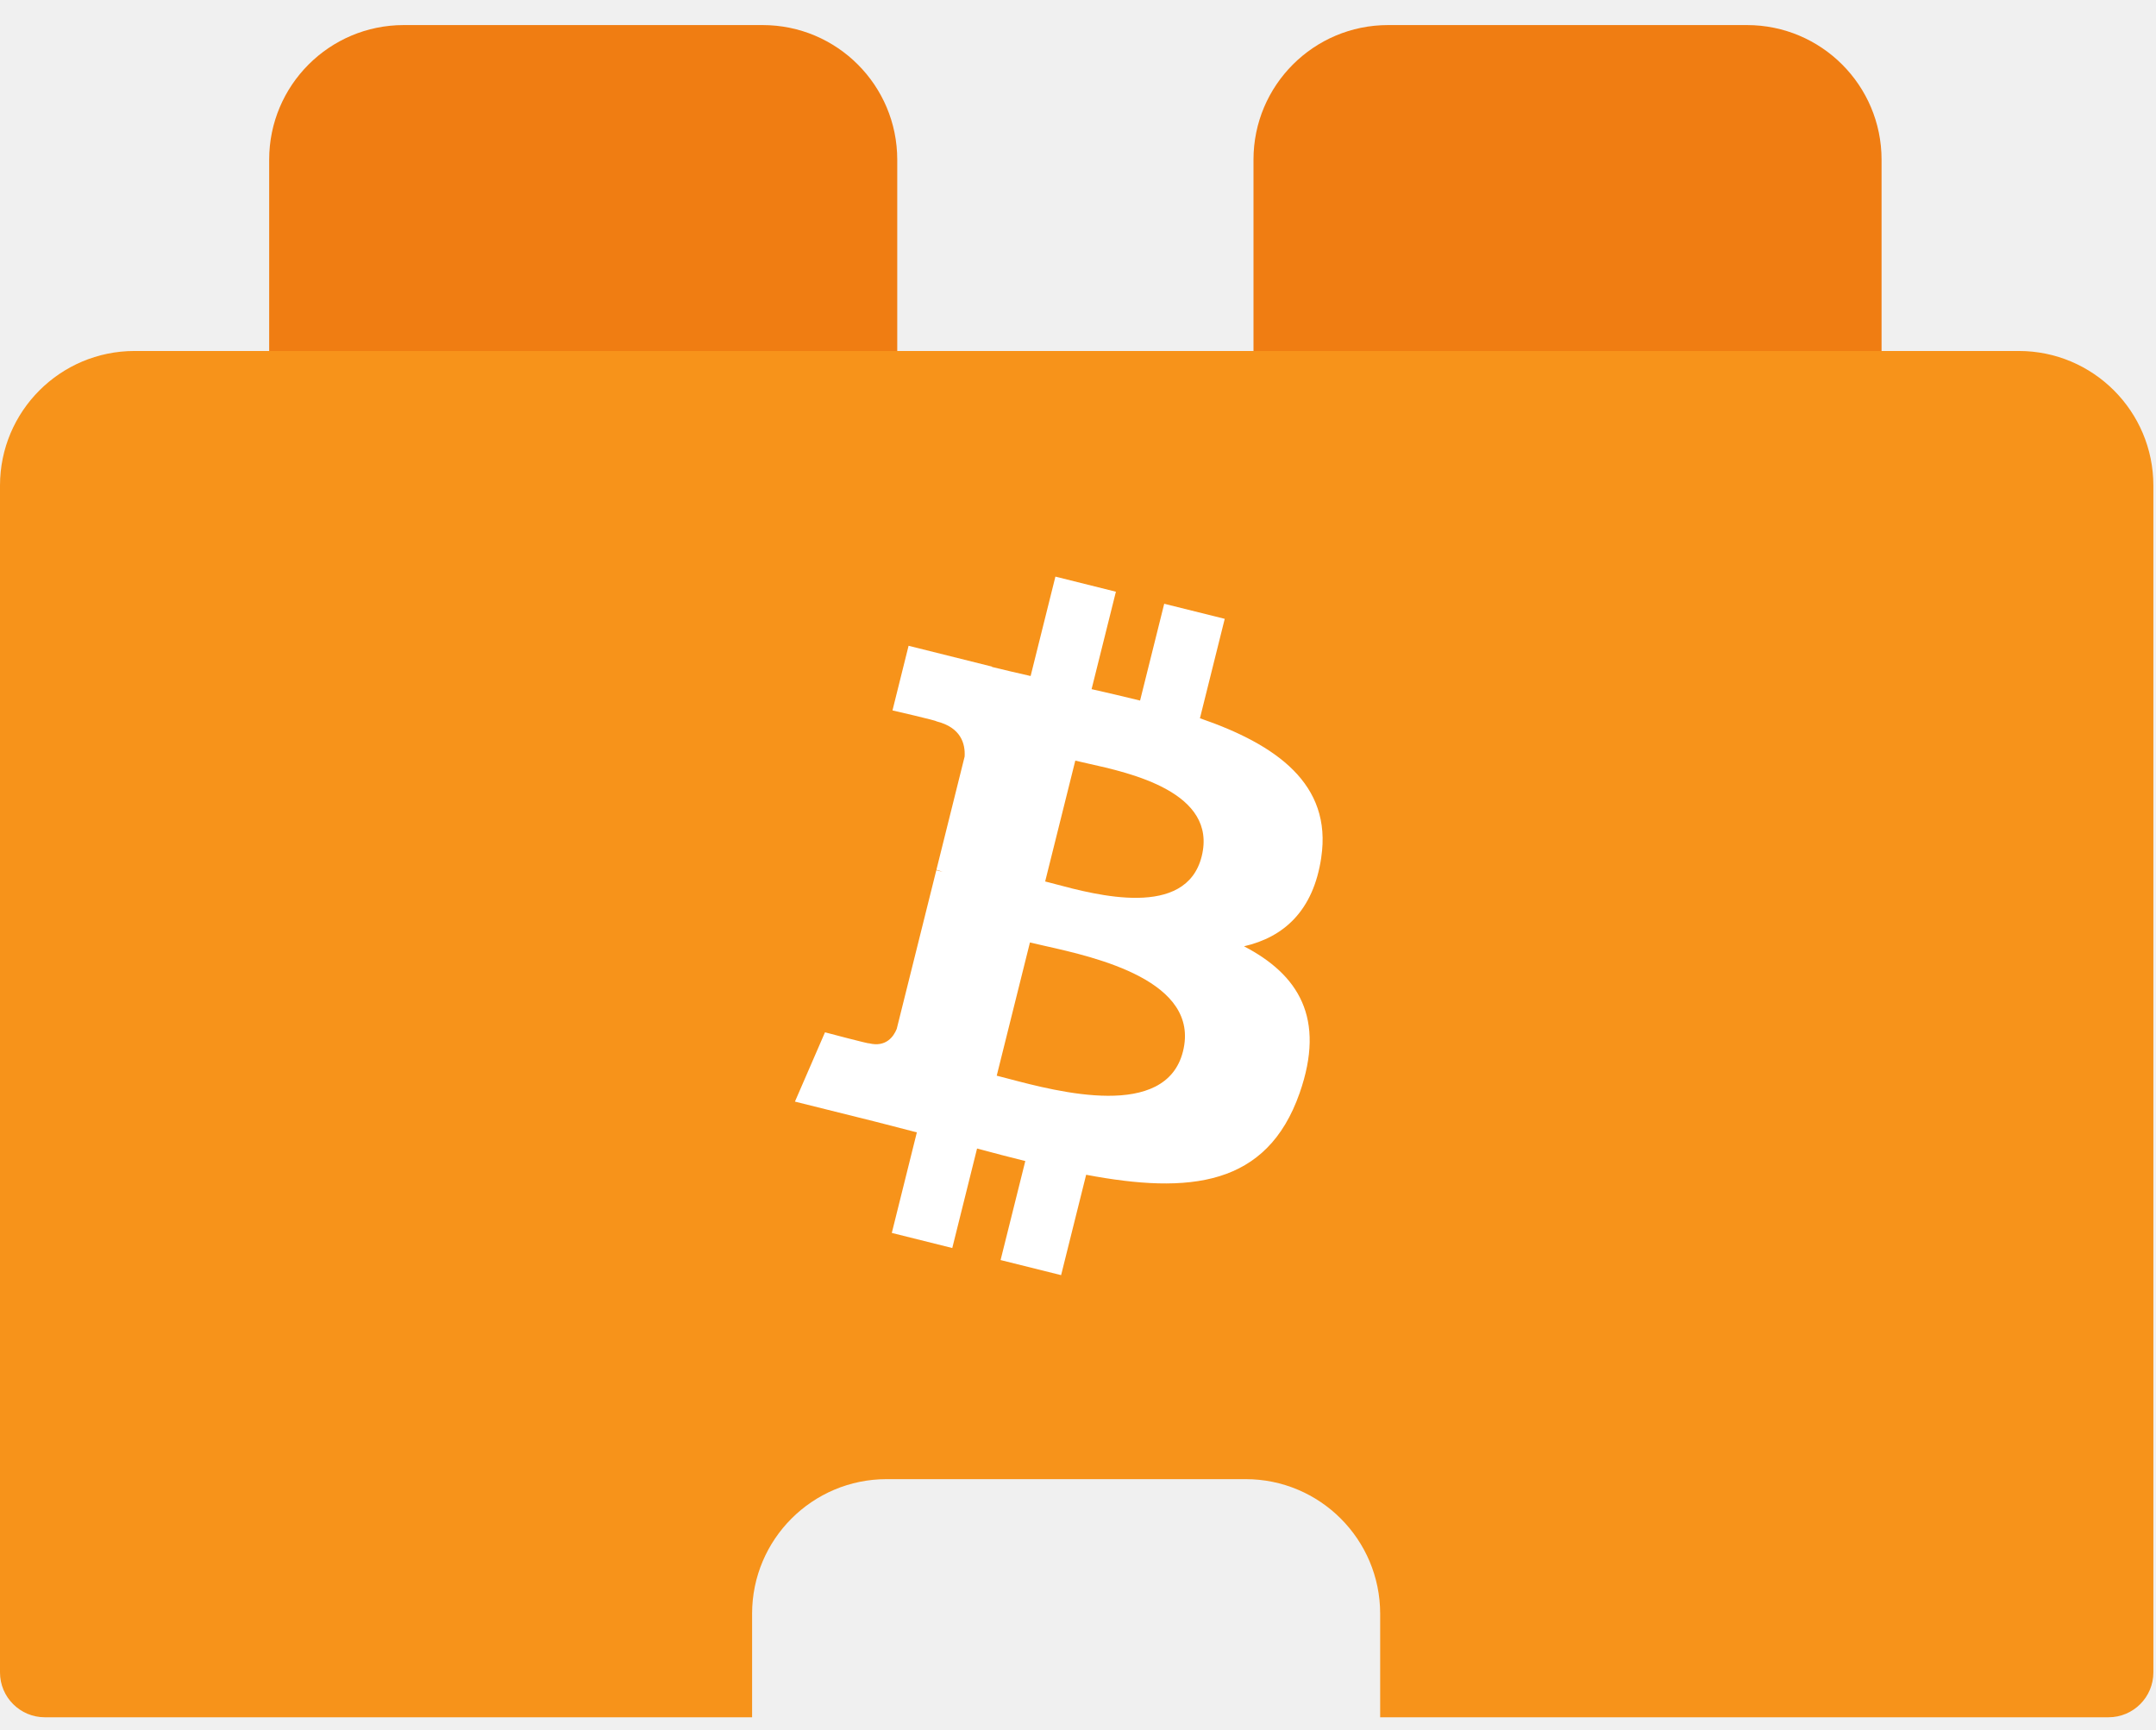
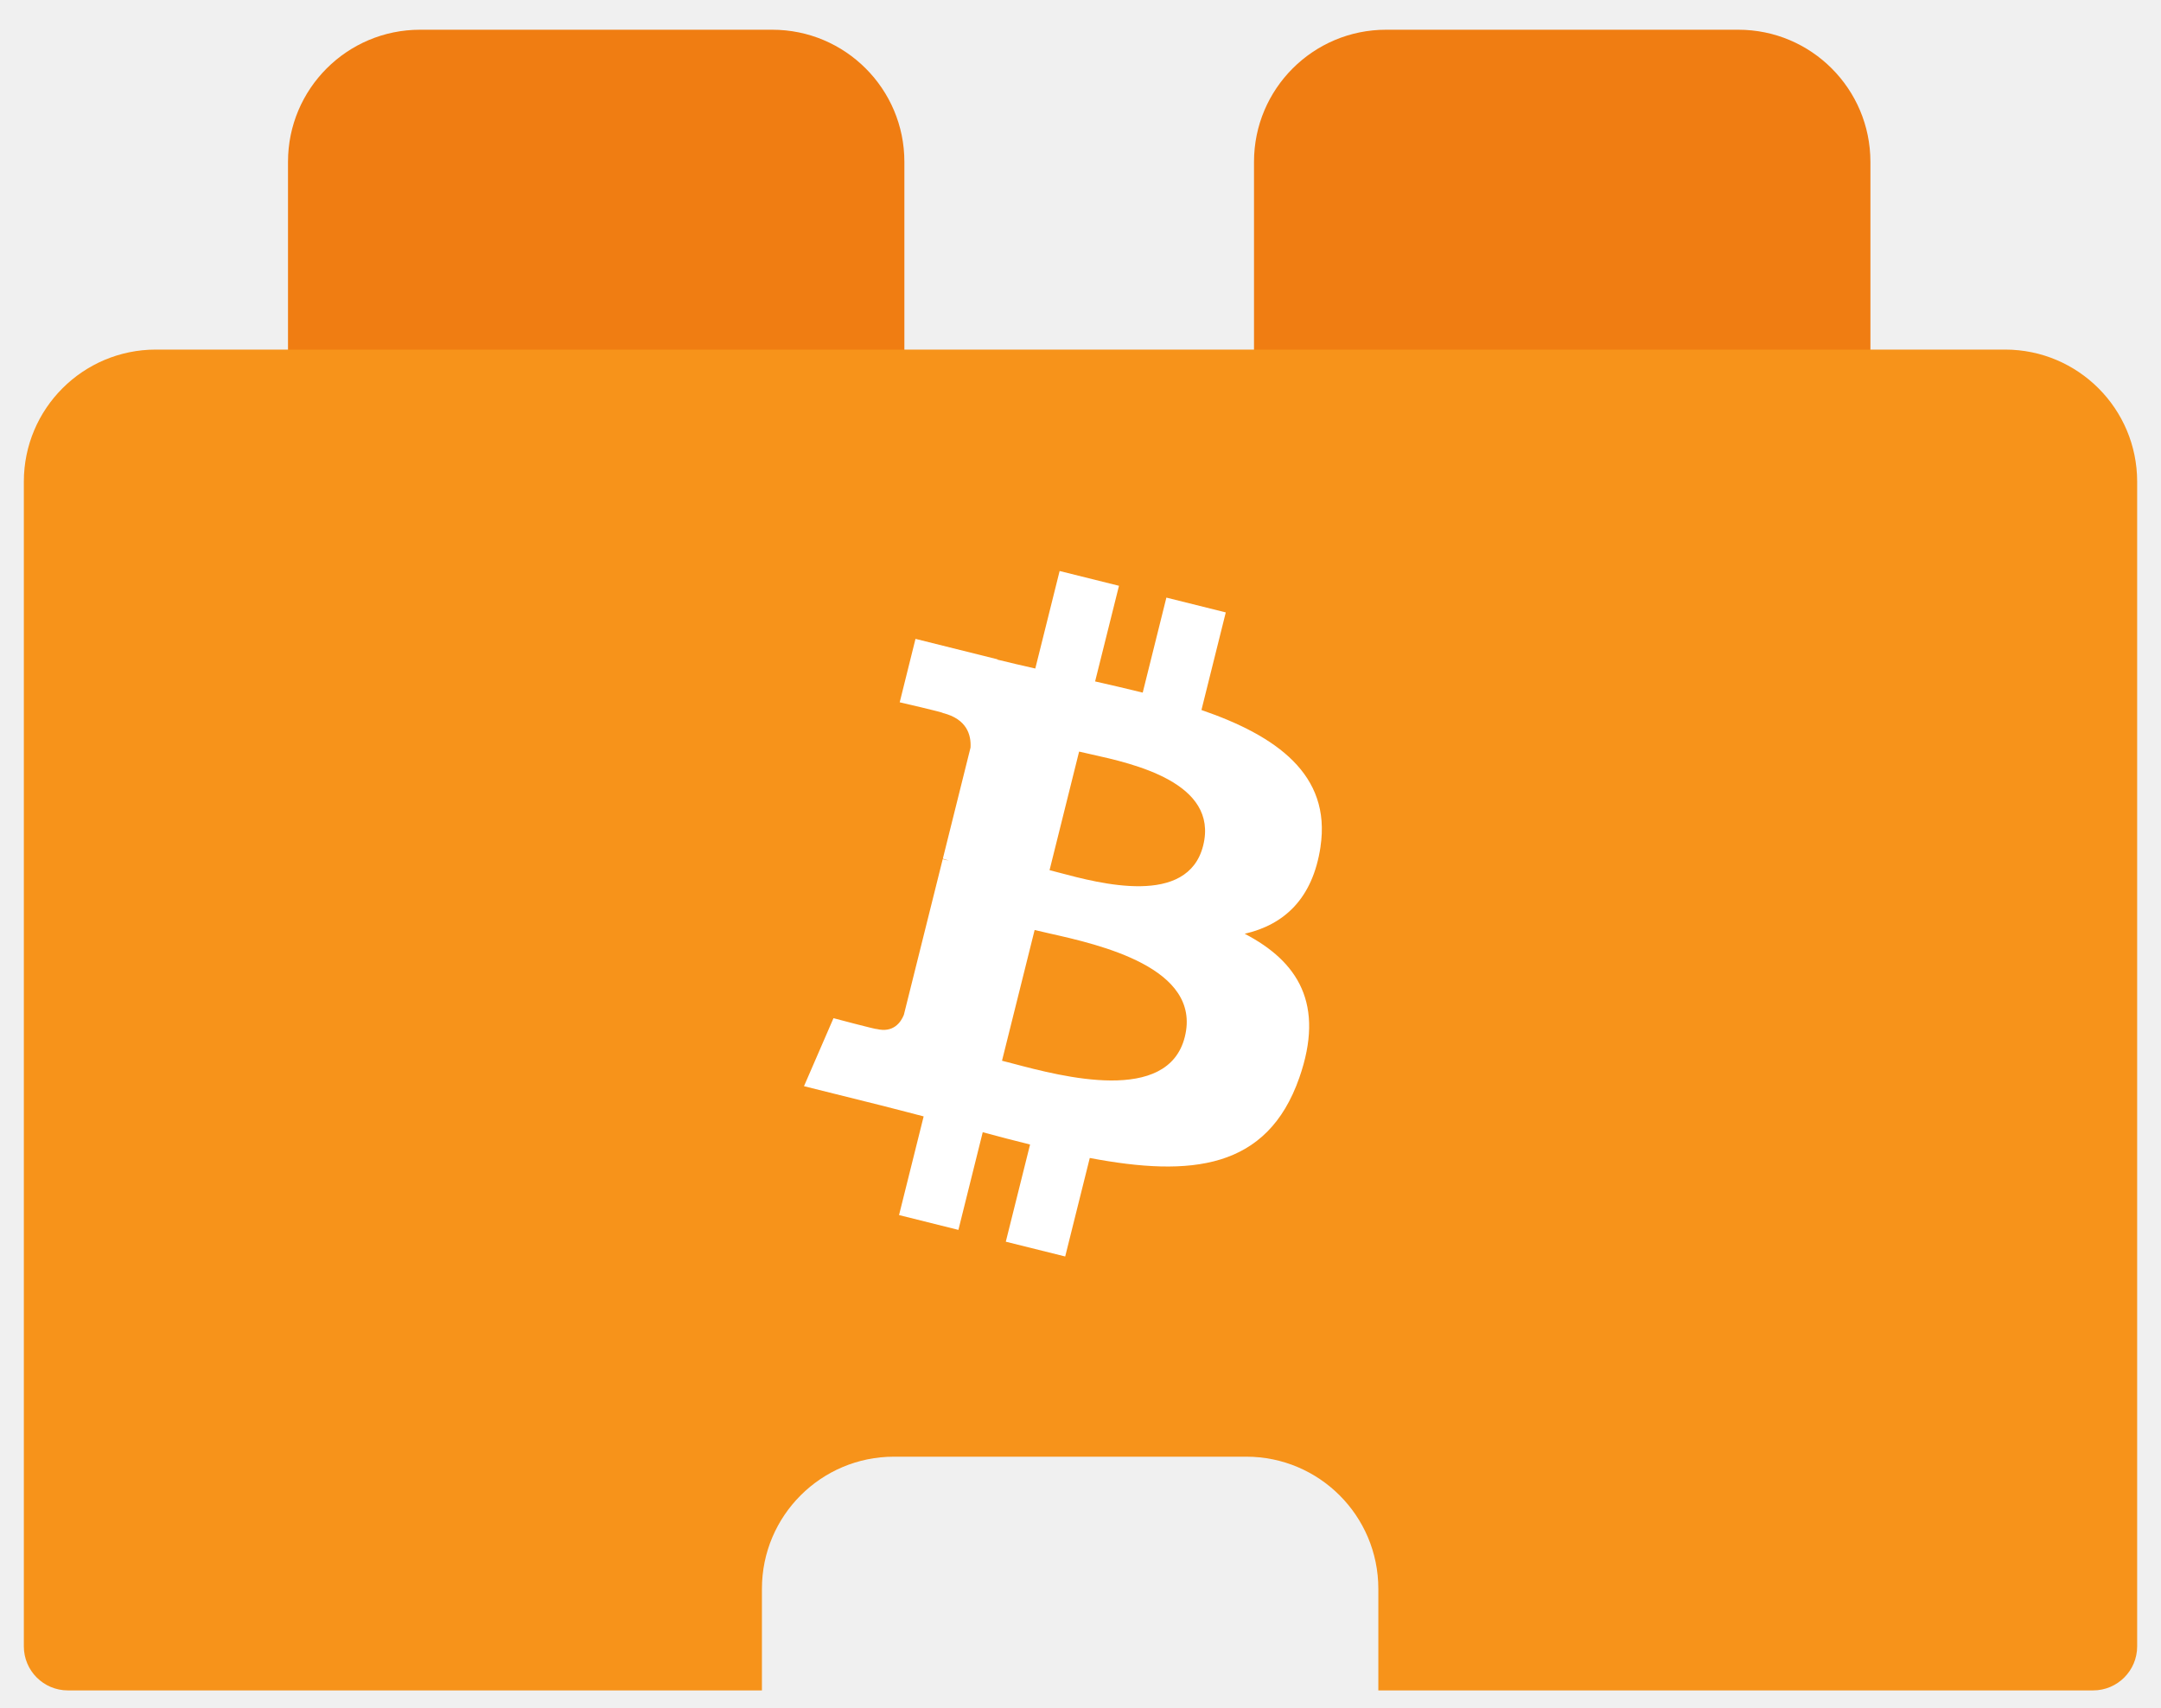
- <svg xmlns="http://www.w3.org/2000/svg" width="86" height="69" viewBox="0 0 86 69" fill="none">
-   <path d="M30.421 1H16.105C13.14 1 10.737 3.404 10.737 6.369V17.106C10.737 18.094 11.538 18.895 12.526 18.895H34C34.988 18.895 35.79 18.094 35.79 17.106V6.369C35.789 3.404 33.386 1 30.421 1Z" fill="#F07D12" />
-   <path d="M69.684 1H55.368C52.404 1 50 3.404 50 6.369V17.106C50 18.094 50.801 18.895 51.789 18.895H73.263C74.251 18.895 75.053 18.094 75.053 17.106V6.369C75.053 3.404 72.649 1 69.684 1Z" fill="#F07D12" />
-   <path fill-rule="evenodd" clip-rule="evenodd" d="M80.526 14H5.368C2.404 14 0 16.404 0 19.369V66.71C0 67.698 0.801 68.499 1.79 68.499H30V64.369C30 61.404 32.404 59 35.368 59H49.684C52.649 59 55.053 61.404 55.053 64.369V68.499H84.105C85.094 68.499 85.895 67.698 85.895 66.71V19.369C85.895 16.404 83.491 14 80.526 14Z" fill="#F7931A" />
-   <path fill-rule="evenodd" clip-rule="evenodd" d="M52.703 34.201C53.141 31.274 50.912 29.7 47.864 28.65L48.853 24.684L46.439 24.083L45.476 27.944C44.842 27.786 44.19 27.637 43.542 27.489L44.512 23.602L42.099 23L41.11 26.965C40.585 26.845 40.069 26.727 39.568 26.603L39.571 26.59L36.242 25.759L35.6 28.337C35.6 28.337 37.391 28.748 37.353 28.773C38.331 29.017 38.508 29.664 38.478 30.177L37.352 34.695C37.419 34.712 37.506 34.737 37.603 34.776L37.533 34.758L37.532 34.758C37.473 34.743 37.411 34.728 37.348 34.713L35.769 41.042C35.649 41.339 35.346 41.785 34.663 41.615C34.687 41.65 32.908 41.177 32.908 41.177L31.709 43.941L34.851 44.724C35.195 44.81 35.535 44.899 35.871 44.986L35.871 44.986L35.872 44.987C36.107 45.048 36.34 45.109 36.572 45.168L35.573 49.179L37.985 49.781L38.974 45.812C39.633 45.991 40.272 46.156 40.898 46.312L39.912 50.261L42.326 50.863L43.325 46.859C47.442 47.638 50.537 47.324 51.84 43.601C52.89 40.603 51.788 38.874 49.622 37.746C51.199 37.382 52.387 36.345 52.704 34.202L52.703 34.201L52.703 34.201ZM47.188 41.936C46.503 44.686 42.198 43.549 40.228 43.029C40.051 42.982 39.893 42.94 39.758 42.907L41.083 37.593C41.248 37.634 41.449 37.679 41.677 37.73C43.714 38.187 47.889 39.124 47.188 41.936H47.188ZM42.086 35.263C43.728 35.702 47.31 36.658 47.934 34.158H47.934C48.572 31.601 45.09 30.831 43.39 30.454C43.198 30.412 43.029 30.374 42.892 30.34L41.69 35.16C41.803 35.188 41.936 35.224 42.086 35.263Z" fill="white" />
+ <svg xmlns="http://www.w3.org/2000/svg" width="62" height="49" viewBox="0 0 62 49" fill="none">
+   <path d="M22.157 0.853H12.052C9.959 0.853 8.263 2.55 8.263 4.642V12.222C8.263 12.919 8.828 13.485 9.526 13.485H24.684C25.382 13.485 25.947 12.919 25.947 12.222V4.642C25.947 2.55 24.25 0.853 22.157 0.853Z" fill="#F07D12" />
+   <path d="M49.873 0.853H39.767C37.675 0.853 35.978 2.55 35.978 4.642V12.222C35.978 12.919 36.544 13.485 37.241 13.485H52.399C53.097 13.485 53.663 12.919 53.663 12.222V4.642C53.662 2.55 51.966 0.853 49.873 0.853Z" fill="#F07D12" />
+   <path fill-rule="evenodd" clip-rule="evenodd" d="M57.526 10.03H4.473C2.38 10.03 0.684 11.726 0.684 13.819V47.236C0.684 47.934 1.249 48.5 1.947 48.5H21.86V45.584C21.86 43.491 23.557 41.794 25.65 41.794H35.755C37.848 41.794 39.545 43.491 39.545 45.584V48.5H60.053C60.75 48.5 61.316 47.934 61.316 47.236V13.819C61.316 11.726 59.619 10.03 57.526 10.03Z" fill="#F7931A" />
+   <path fill-rule="evenodd" clip-rule="evenodd" d="M37.886 24.289C38.195 22.223 36.622 21.112 34.47 20.371L35.168 17.571L33.464 17.146L32.785 19.872C32.337 19.761 31.877 19.655 31.419 19.551L32.104 16.807L30.401 16.383L29.703 19.181C29.332 19.097 28.968 19.013 28.614 18.925L28.616 18.916L26.266 18.33L25.813 20.15C25.813 20.15 27.077 20.44 27.051 20.457C27.741 20.63 27.866 21.087 27.845 21.449L27.05 24.638C27.097 24.65 27.159 24.667 27.227 24.695L27.177 24.682C27.135 24.672 27.092 24.661 27.047 24.65L25.932 29.118C25.848 29.327 25.634 29.642 25.151 29.523C25.169 29.547 23.913 29.213 23.913 29.213L23.067 31.164L25.285 31.717C25.527 31.778 25.767 31.84 26.005 31.902L26.005 31.902C26.171 31.946 26.336 31.989 26.5 32.031L25.794 34.862L27.497 35.287L28.195 32.485C28.66 32.611 29.111 32.728 29.553 32.838L28.857 35.626L30.561 36.05L31.266 33.224C34.172 33.774 36.357 33.553 37.277 30.924C38.018 28.808 37.24 27.587 35.711 26.791C36.825 26.535 37.663 25.802 37.887 24.29L37.886 24.289L37.886 24.289ZM33.993 29.749C33.51 31.69 30.471 30.888 29.08 30.52L29.08 30.52C28.955 30.488 28.843 30.458 28.748 30.434L29.684 26.683C29.8 26.712 29.942 26.744 30.103 26.78C31.541 27.103 34.488 27.764 33.993 29.749H33.993ZM30.391 25.039C31.55 25.348 34.079 26.023 34.52 24.259H34.52C34.97 22.454 32.512 21.91 31.312 21.644C31.177 21.614 31.058 21.588 30.96 21.564L30.112 24.966C30.192 24.986 30.286 25.011 30.391 25.039Z" fill="white" />
</svg>
